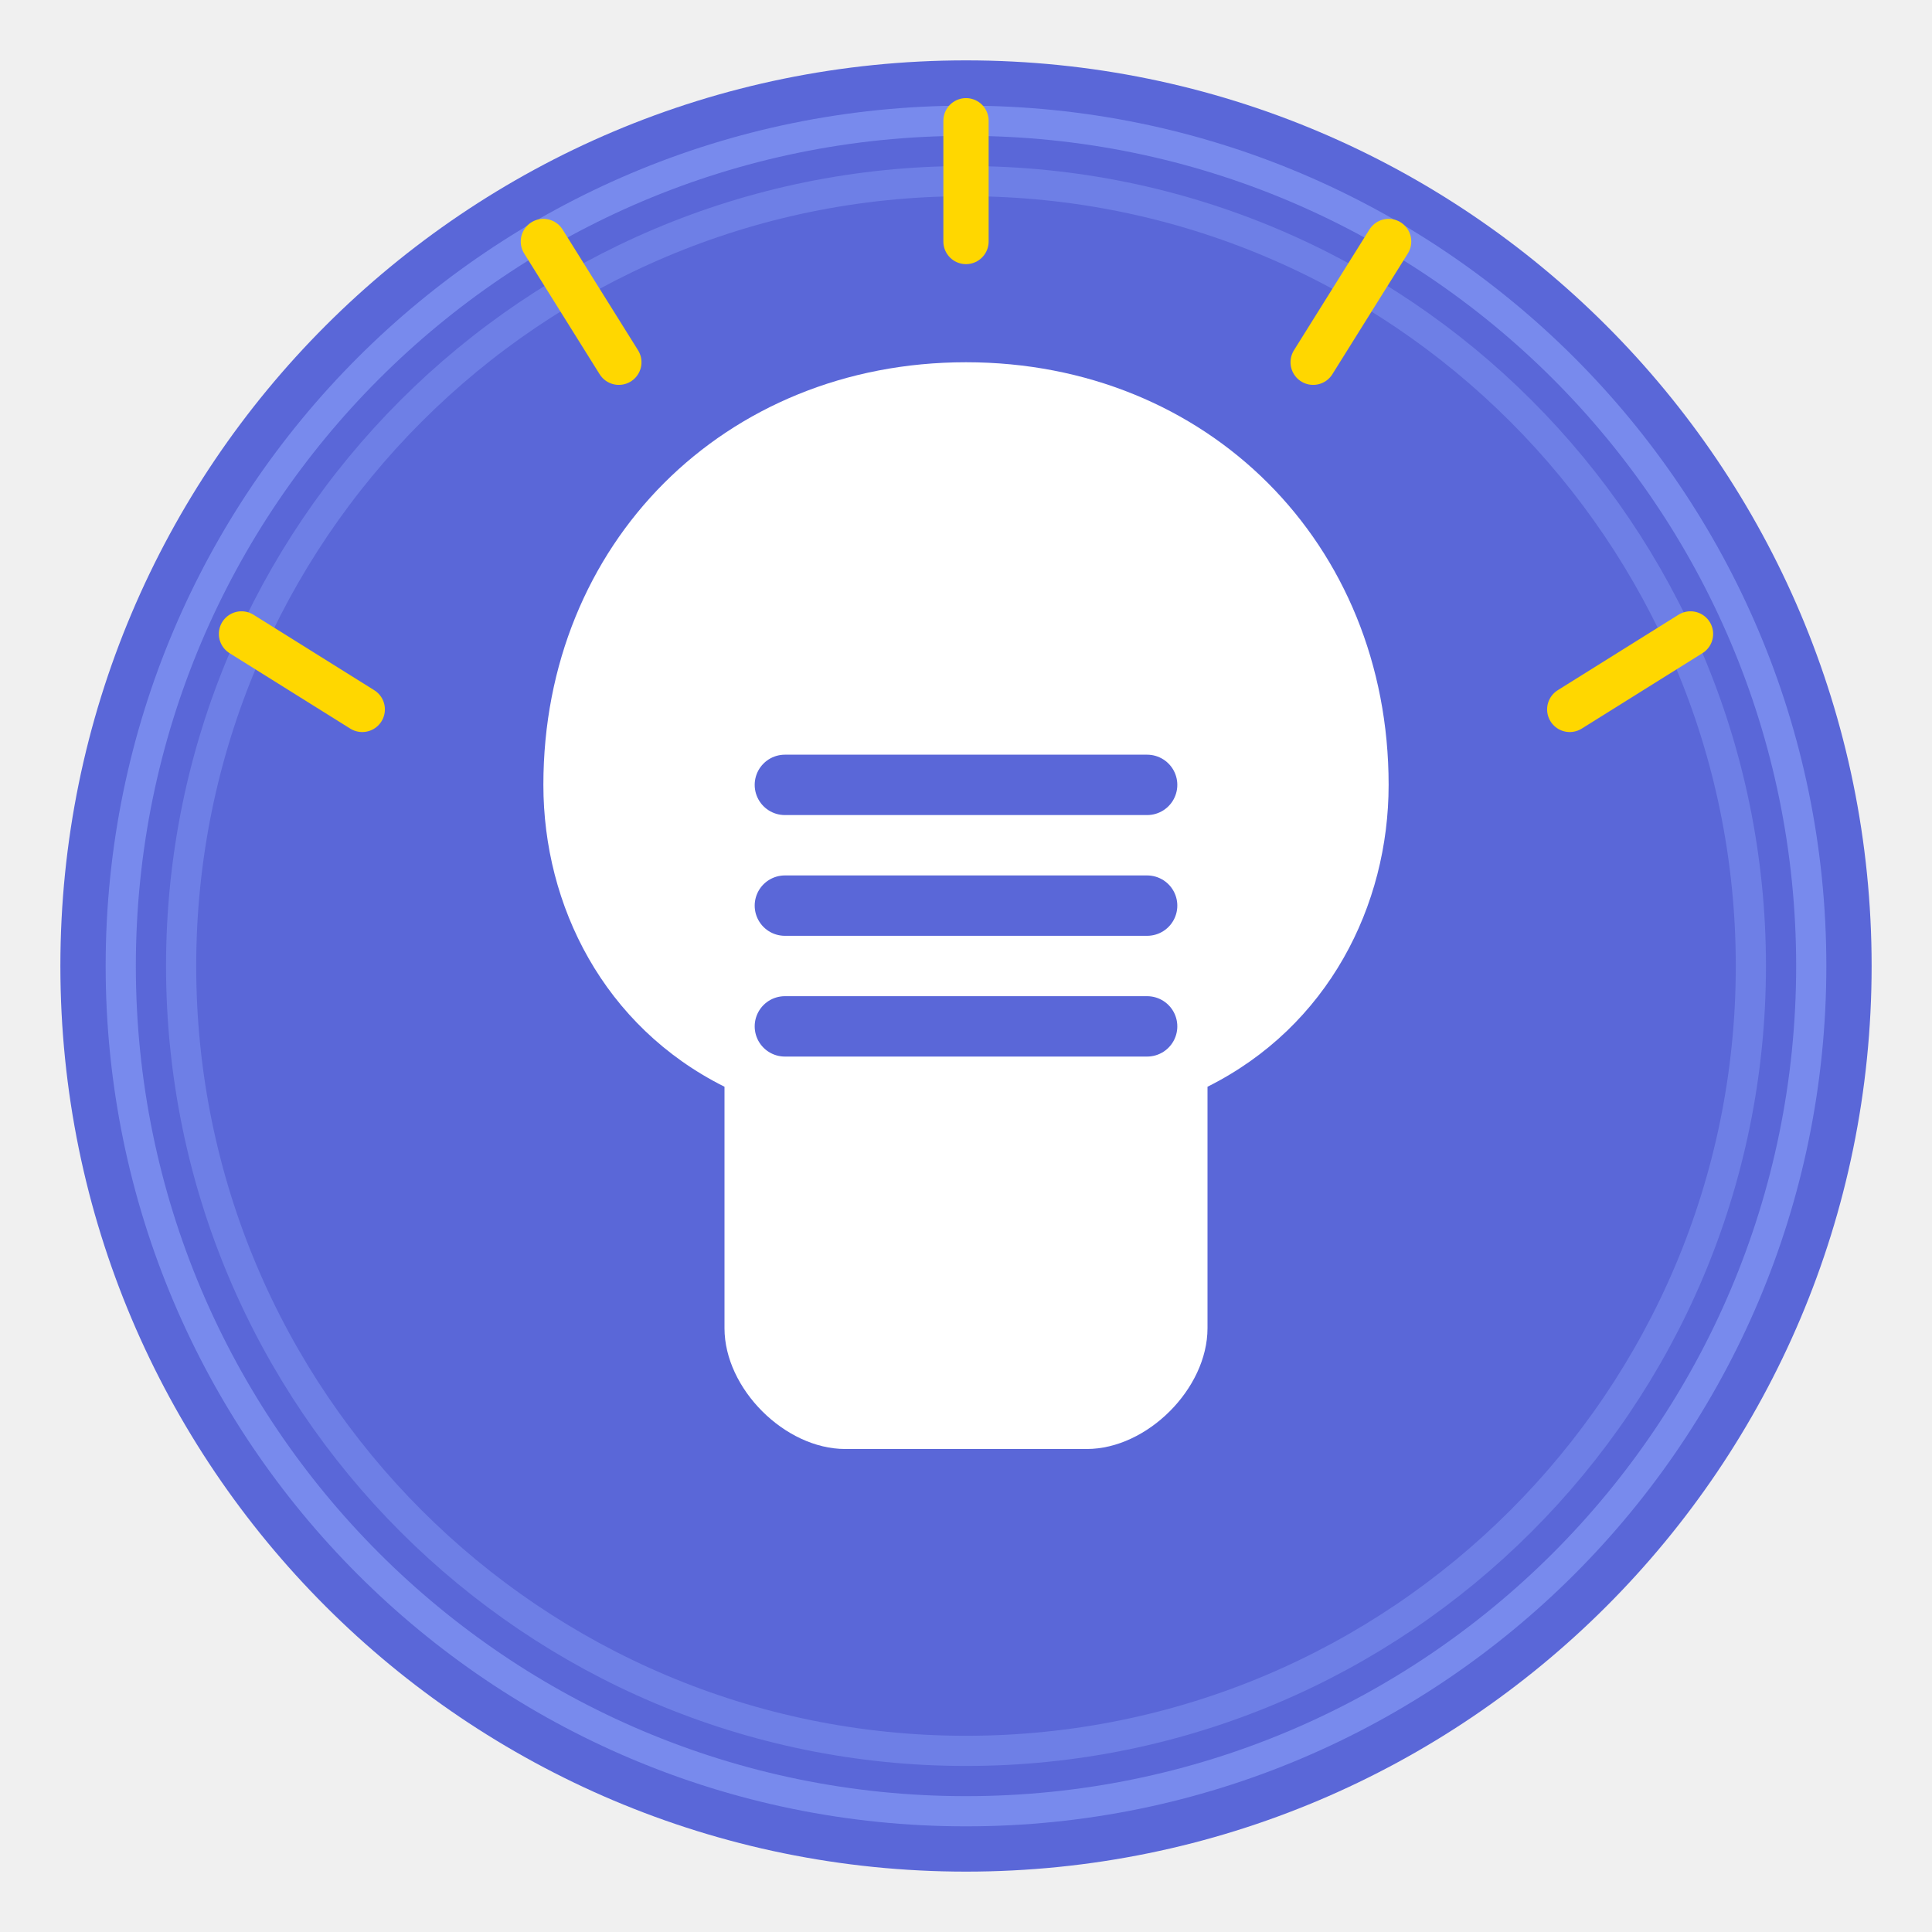
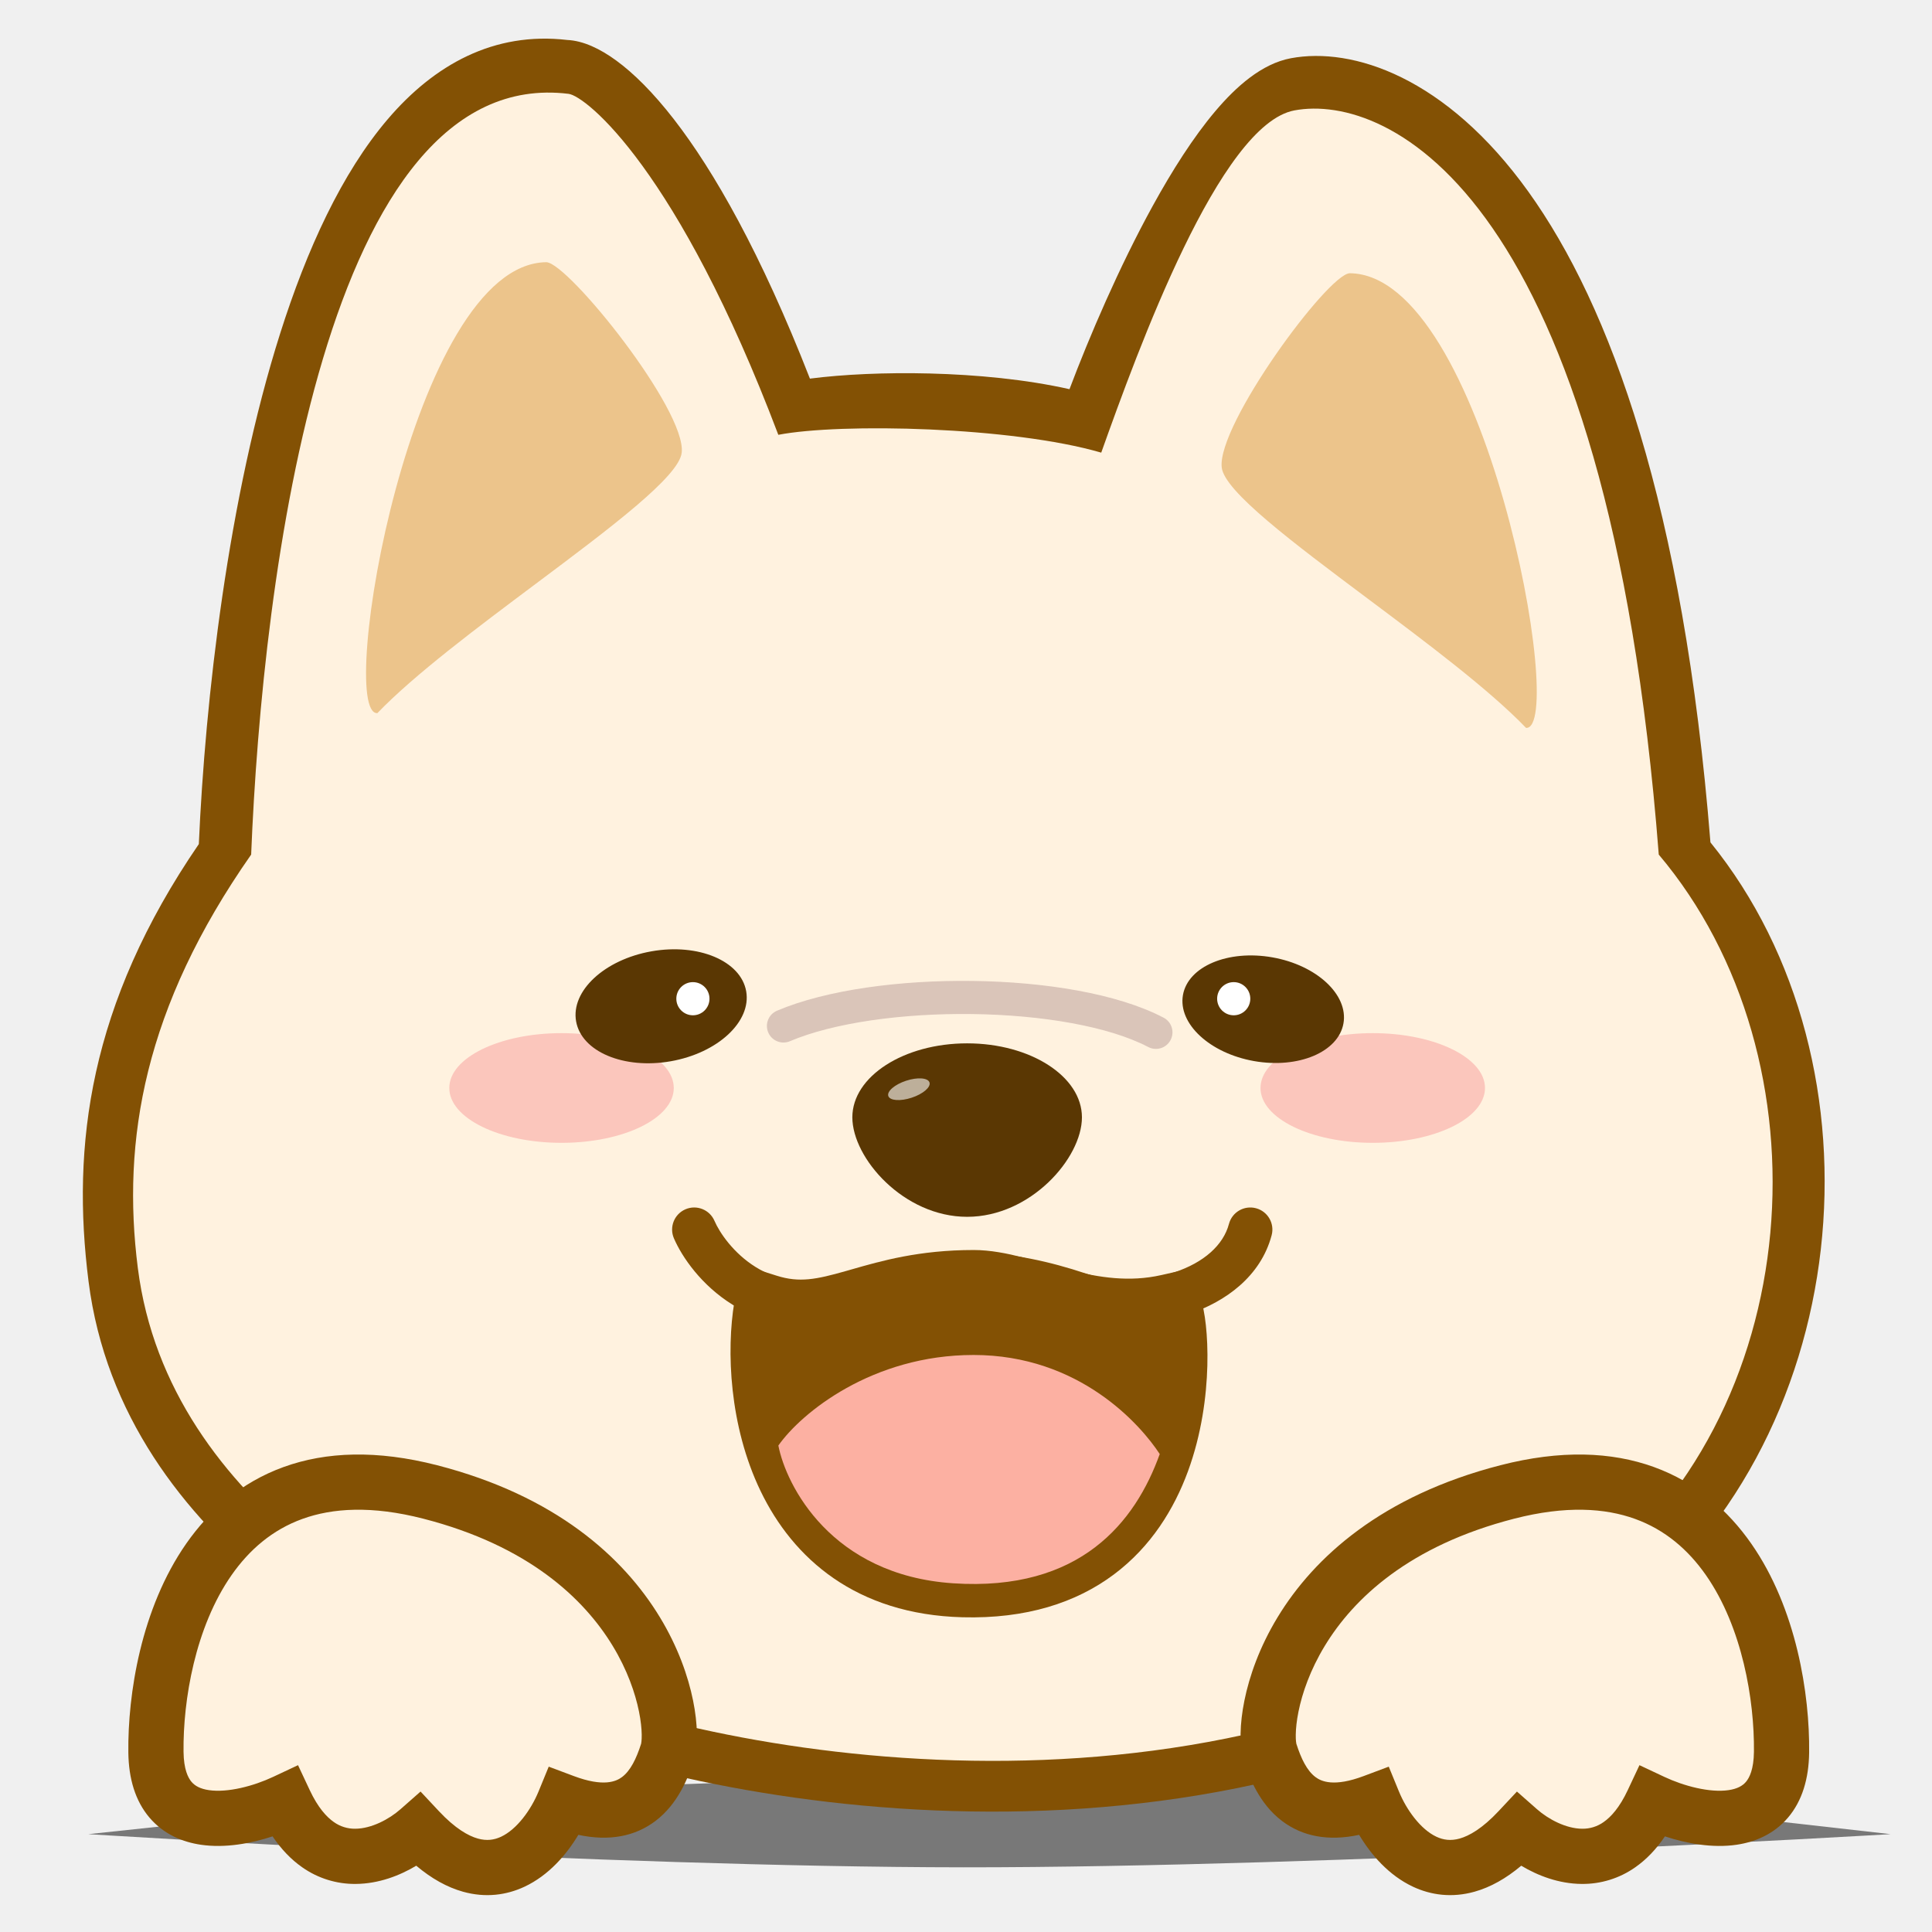
- <svg xmlns="http://www.w3.org/2000/svg" width="128" height="128" viewBox="0 0 128 128">
-   <circle cx="64" cy="64" r="60" fill="#5A67D8" />
-   <circle cx="64" cy="64" r="56" fill="none" stroke="#8DA2FB" stroke-width="2" stroke-opacity="0.6" />
-   <circle cx="64" cy="64" r="52" fill="none" stroke="#8DA2FB" stroke-width="2" stroke-opacity="0.4" />
-   <path d="M64 24 C48 24 36 36 36 52 C36 60 40 68 48 72 L48 88 C48 92 52 96 56 96 L72 96 C76 96 80 92 80 88 L80 72 C88 68 92 60 92 52 C92 36 80 24 64 24 Z" fill="#FFFFFF" />
-   <rect x="56" y="80" width="16" height="16" rx="2" ry="2" fill="#FFFFFF" />
-   <path d="M52 52 L76 52 M52 60 L76 60 M52 68 L76 68" stroke="#5A67D8" stroke-width="4" stroke-linecap="round" />
-   <path d="M64 16 L64 8 M87 24 L92 16 M104 47 L112 42 M41 24 L36 16 M24 47 L16 42" stroke="#FFD700" stroke-width="3" stroke-linecap="round" />
+ <svg xmlns="http://www.w3.org/2000/svg" t="1754114225778" class="icon" viewBox="0 0 1024 1024" version="1.1" p-id="1652" width="200" height="200">
+   <path d="M249.622 950.506s156.769-7.835 260.953-8.789c115.759-1.059 300.164 8.789 300.164 8.789l191.318 21.633s-298.897 17.712-491.482 17.578C321.682 989.585 46.811 972.139 46.811 972.139l202.811-21.633z" fill="#000000" opacity=".5" p-id="1653" />
+   <path d="M176.415 185.473c-27.113 85.425-38.956 192.138-41.972 267.337l-0.176 4.28-2.452 3.514c-55.84 79.904-64.29 148.427-55.864 214.859 7.715 60.811 43.394 107.28 86.461 142.348 43.116 35.109 92.529 57.847 125.18 71.15 52.909 21.554 144.662 43.069 246.31 41.937 101.587-1.129 211.658-24.848 302.607-92.201 118.038-87.412 133.029-272.282 44.652-377.04l-3.04-3.607-0.363-4.702c-13.795-178.711-52.078-279.801-91.431-334.661-39.316-54.804-78.582-62.452-96.745-59.061-4.851 0.907-12.771 5.977-23.128 18.227-9.839 11.633-20.015 27.481-29.863 45.392-19.655 35.746-36.931 77.707-46.782 105.381l-4.628 12.999-13.248-3.862c-22.587-6.583-51.727-9.836-79.811-10.559-28.087-0.72-53.862 1.118-69.5 4.122l-12.086 2.32-4.356-11.51c-26.996-71.367-52.119-115.18-72.025-140.873-9.956-12.85-18.382-20.878-24.813-25.571-6.428-4.693-9.716-5.237-9.988-5.281l-0.015-0.003-0.802-0.012-0.796-0.097c-26.764-3.291-49.614 8.008-69.983 31.873-20.714 24.272-37.753 60.477-51.343 103.298zM300.638 21.182c-38.903-4.535-70.524 13.166-95.133 42.002-24.4 28.593-42.897 69.076-56.975 113.436-27.707 87.3-39.807 194.531-43.143 270.76-58.254 85.024-67.572 159.922-58.459 231.763 8.988 70.843 50.498 123.483 97.011 161.356 46.46 37.829 99.015 61.867 132.614 75.557 56.601 23.06 152.225 45.27 257.674 44.096 105.516-1.173 222.261-25.79 319.696-97.944 130.727-96.809 148.117-297.993 52.642-415.741-14.304-178.548-53.096-284.374-96.467-344.831-43.783-61.036-93.342-76.844-125.885-70.773-15.427 2.882-29 14.971-40.1 28.096-11.618 13.736-22.867 31.469-33.157 50.191-17.806 32.379-33.561 69.214-44.102 97.122-23.139-5.208-49.456-7.683-73.98-8.312-23.461-0.603-46.077 0.462-63.599 2.718-26.071-66.7-50.878-110.08-71.993-137.333-11.132-14.365-21.46-24.547-30.688-31.279-8.537-6.235-17.467-10.492-25.957-10.884z" fill="#835104" p-id="1654" />
+   <path d="M301.349 49.737c-128.702-15.799-162.295 255.541-168.229 403.207-56.703 81.004-68.684 151.356-60.065 219.154 16.287 128.19 150.563 192.998 215.18 219.276 106.8 43.441 365.501 85.15 549.23-50.682 121.979-90.179 133.021-279.692 41.712-387.748C852.07 102.362 735.53 49.298 686.08 58.514c-39.562 7.373-82.839 126.54-102.4 181.394-47.353-13.78-137.968-15.813-171.154-9.45-53.274-140.601-101.92-179.586-111.177-180.721z" fill="#FFF2DF" p-id="1655" />
+   <path d="M573.449 592.206c0 21.656-27.241 52.73-60.846 52.73-33.602 0-60.843-31.074-60.843-52.73 0-21.656 27.241-39.21 60.843-39.21 33.605 0 60.846 17.554 60.846 39.21z" fill="#5A3703" p-id="1656" />
+   <path d="M363.303 640.948a11.703 11.703 0 0 1 15.378 6.121c2.686 6.243 10.076 17.189 21.873 24.509 11.252 6.984 26.943 10.989 47.988 3.564 48.918-17.268 88.149-13.101 127.254-0.067 13.599 4.532 31.443 4.348 46.768-0.761 15.445-5.149 25.811-14.316 28.81-25.618a11.703 11.703 0 0 1 22.625 6.004c-5.79 21.823-24.494 35.305-44.032 41.817-19.661 6.554-42.718 7.045-61.572 0.761-35.258-11.753-69.038-15.252-112.064-0.064-28.075 9.906-51.144 4.786-68.119-5.746-16.428-10.196-26.729-25.158-31.027-35.141a11.703 11.703 0 0 1 6.121-15.378z" fill="#835104" p-id="1657" />
+   <path d="M515.988 662.534c-28.807 0-48.971 5.787-64.521 10.252l-3.145 0.898c-15.694 4.465-24.623 6.243-36.519 2.504l-19.278-6.062-3.306 19.936c-4.286 25.846-2.721 65.674 13.883 100.179 17.232 35.811 50.679 65.442 107.008 66.943 33.777 0.898 60.214-7.7 80.238-22.666 19.839-14.828 32.001-34.86 39.269-54.626 7.247-19.713 9.877-39.807 10.301-55.995 0.211-8.133-0.129-15.498-0.793-21.583-0.614-5.612-1.641-11.492-3.406-15.901l-5.559-13.9-14.605 3.297c-16.922 3.821-32.8 1.393-49.093-2.762-4.081-1.039-8.084-2.159-12.186-3.306l-0.199-0.056a493.217 493.217 0 0 0-12.112-3.28c-8.081-2.042-16.998-3.874-25.977-3.874z" fill="#835104" p-id="1658" />
+   <path d="M515.985 718.166c-53.643 0-91.268 30.647-103.436 47.999 4.055 20.957 27.894 68.69 92.616 73.011 67.604 4.517 96.674-32.666 109.521-68.497-10.141-15.547-42.593-52.514-98.702-52.514z" fill="#FCB0A2" p-id="1659" />
+   <path d="M297.624 605.725c32.856 0 59.491-13.014 59.491-29.07 0-16.053-26.636-29.07-59.491-29.07s-59.491 13.017-59.491 29.07c0 16.056 26.633 29.07 59.491 29.07z m429.96 0c-32.856 0-59.491-13.014-59.491-29.07 0-16.053 26.636-29.07 59.491-29.07s59.491 13.017 59.491 29.07c0 16.056-26.636 29.07-59.491 29.07z" fill="#F79A99" opacity=".5" p-id="1660" />
+   <path d="M355.574 562.48c24.892-4.406 42.765-21.018 39.918-37.107-2.847-16.086-25.337-25.553-50.232-21.147-24.892 4.406-42.765 21.018-39.916 37.107 2.847 16.086 25.334 25.553 50.229 21.147z m309.084-0.088c-23.491-4.16-40.357-19.836-37.669-35.018 2.686-15.179 23.909-24.114 47.399-19.956 23.493 4.157 40.36 19.836 37.671 35.015-2.686 15.182-23.909 24.117-47.402 19.959z" fill="#5A3703" p-id="1661" />
+   <path d="M492.649 573.715c0.816 2.484-3.408 6.106-9.435 8.09-6.03 1.984-11.58 1.58-12.396-0.901-0.819-2.484 3.406-6.106 9.435-8.09 6.03-1.984 11.58-1.58 12.396 0.901z" fill="#FFFFFF" opacity=".6" p-id="1662" />
+   <path d="M515.312 537.465c-36.943-0.483-73.55 4.596-96.628 14.397a8.777 8.777 0 0 1-6.861-16.159c26.273-11.159 65.653-16.287 103.717-15.79 37.967 0.494 76.639 6.615 101.189 19.474a8.777 8.777 0 1 1-8.145 15.55c-20.878-10.936-56.232-16.987-93.272-17.472z" fill="#480D21" opacity=".2" p-id="1663" />
+   <path d="M367.256 538.124a8.786 8.786 0 1 0 0-17.572 8.786 8.786 0 0 0 0 17.572z m286.638 0a8.786 8.786 0 1 0 0.003-17.575 8.786 8.786 0 0 0-0.003 17.575z" fill="#FFFFFF" p-id="1664" />
+   <path d="M150.935 955.044c-22.534 10.591-67.739 20.146-68.28-26.367-0.676-58.14 27.042-168.334 145.349-137.912 118.307 30.422 131.151 121.01 125.741 137.912-5.407 16.902-16.899 40.562-54.758 26.367-9.239 22.534-37.59 57.057-77.069 14.871-15.097 13.297-50.433 28.935-70.984-14.871z m725.036 0c22.534 10.591 67.739 20.146 68.28-26.367 0.676-58.14-27.042-168.334-145.349-137.912-118.307 30.422-131.151 121.01-125.744 137.912 5.41 16.902 16.902 40.562 54.761 26.367 9.239 22.534 37.587 57.057 77.069 14.871 15.097 13.297 50.433 28.935 70.984-14.871z" fill="#FFF2DF" p-id="1665" />
+   <path d="M97.28 928.508c-0.316-27.408 6.194-66.054 25.427-93.626 9.421-13.502 21.668-24.07 37.56-29.822 15.907-5.761 36.744-7.159 64.091-0.126 55.565 14.286 85.118 42.244 100.402 67.444 7.739 12.759 11.943 25.018 13.918 34.796 0.989 4.895 1.396 9.043 1.445 12.203 0.047 3.177-0.272 4.669-0.307 4.83l-0.003 0.015c-2.583 8.078-5.699 14.31-10.094 17.627-3.131 2.364-9.825 5.413-25.597-0.503l-13.286-4.982-5.383 13.131c-4.011 9.784-11.498 20.088-19.866 24.011-3.666 1.714-7.601 2.294-12.317 0.968-5.021-1.407-12.001-5.287-20.67-14.553l-9.699-10.363-10.65 9.38c-6.047 5.325-15.389 10.266-23.886 10.328a19.09 19.09 0 0 1-11.431-3.549c-3.856-2.689-8.435-7.671-12.756-16.887l-6.22-13.251-13.248 6.226c-10.187 4.789-23.991 8.485-34.023 6.998-4.579-0.679-7.373-2.27-9.169-4.377-1.831-2.153-4.128-6.615-4.236-15.919z m134.366-151.909c-31.803-8.18-58.801-7.212-81.341 0.951-22.557 8.169-39.38 23.081-51.595 40.591-24.032 34.456-31.042 79.974-30.685 110.706 0.164 13.953 3.719 25.74 11.217 34.547 7.54 8.85 17.554 12.929 27.159 14.351 12.932 1.916 26.723-0.688 38.064-4.427 4.593 6.832 9.857 12.3 15.743 16.402a48.347 48.347 0 0 0 28.368 8.803c12.142-0.088 23.289-4.412 32.042-9.658 8.087 6.808 16.334 11.419 24.746 13.777 11.99 3.365 23.122 1.811 32.636-2.645 12.844-6.018 22.282-17.036 28.534-27.487 16.372 3.508 30.056 0.81 40.814-7.314 12.171-9.19 17.507-23.239 20.331-32.06 2.487-7.774 2.142-19.55-0.325-31.756-2.607-12.911-7.993-28.371-17.581-44.175-19.362-31.925-55.387-64.474-118.129-80.606z m697.976 151.909c0.319-27.408-6.191-66.054-25.424-93.626-9.418-13.502-21.671-24.07-37.56-29.822-15.907-5.761-36.744-7.159-64.094-0.126-55.562 14.286-85.115 42.244-100.399 67.444-7.739 12.759-11.943 25.018-13.918 34.796-0.989 4.895-1.396 9.043-1.445 12.203-0.05 3.177 0.272 4.669 0.307 4.83a0.082 0.082 0 0 1 0.003 0.015c2.583 8.078 5.699 14.31 10.094 17.627 3.131 2.364 9.825 5.413 25.594-0.503l13.289-4.982 5.383 13.131c4.011 9.784 11.498 20.088 19.866 24.011 3.666 1.714 7.601 2.294 12.32 0.968 5.018-1.407 11.998-5.287 20.667-14.553l9.699-10.363 10.65 9.38c6.045 5.325 15.386 10.266 23.886 10.328a19.09 19.09 0 0 0 11.431-3.549c3.856-2.689 8.435-7.671 12.756-16.887l6.22-13.251 13.248 6.226c10.187 4.789 23.991 8.485 34.02 6.998 4.582-0.679 7.376-2.27 9.172-4.377 1.831-2.153 4.128-6.615 4.236-15.919z m-134.363-151.909c31.805-8.18 58.798-7.212 81.341 0.951 22.56 8.169 39.377 23.081 51.595 40.591 24.032 34.456 31.042 79.974 30.685 110.706-0.164 13.953-3.719 25.74-11.22 34.547-7.537 8.85-17.551 12.929-27.156 14.351-12.932 1.916-26.723-0.688-38.061-4.427-4.599 6.832-9.86 12.3-15.746 16.402a48.345 48.345 0 0 1-28.368 8.803c-12.142-0.088-23.289-4.412-32.042-9.658-8.087 6.808-16.334 11.419-24.746 13.777-11.99 3.365-23.122 1.811-32.636-2.645-12.844-6.018-22.282-17.036-28.534-27.487-16.372 3.508-30.056 0.81-40.814-7.314-12.171-9.19-17.507-23.239-20.331-32.06-2.487-7.774-2.142-19.55 0.325-31.756 2.607-12.911 7.993-28.371 17.581-44.175 19.362-31.925 55.384-64.474 118.129-80.606z" fill="#835104" p-id="1666" />
+   <path d="M200.014 377.973c-21.917 1.123 18.081-238.446 89.632-239.002 11.776 0.696 74.143 78.327 71.68 100.937-1.378 12.639-37.727 39.854-77.292 69.471-31.203 23.359-64.401 48.21-84.021 68.593z m608.838 7.832c21.914 1.123-21.966-240.426-93.515-240.982-11.776 0.693-70.261 80.308-67.801 102.918 1.378 12.639 37.73 39.854 77.294 69.471 31.2 23.356 64.401 48.21 84.021 68.593z" fill="#ECC48B" p-id="1667" />
</svg>
